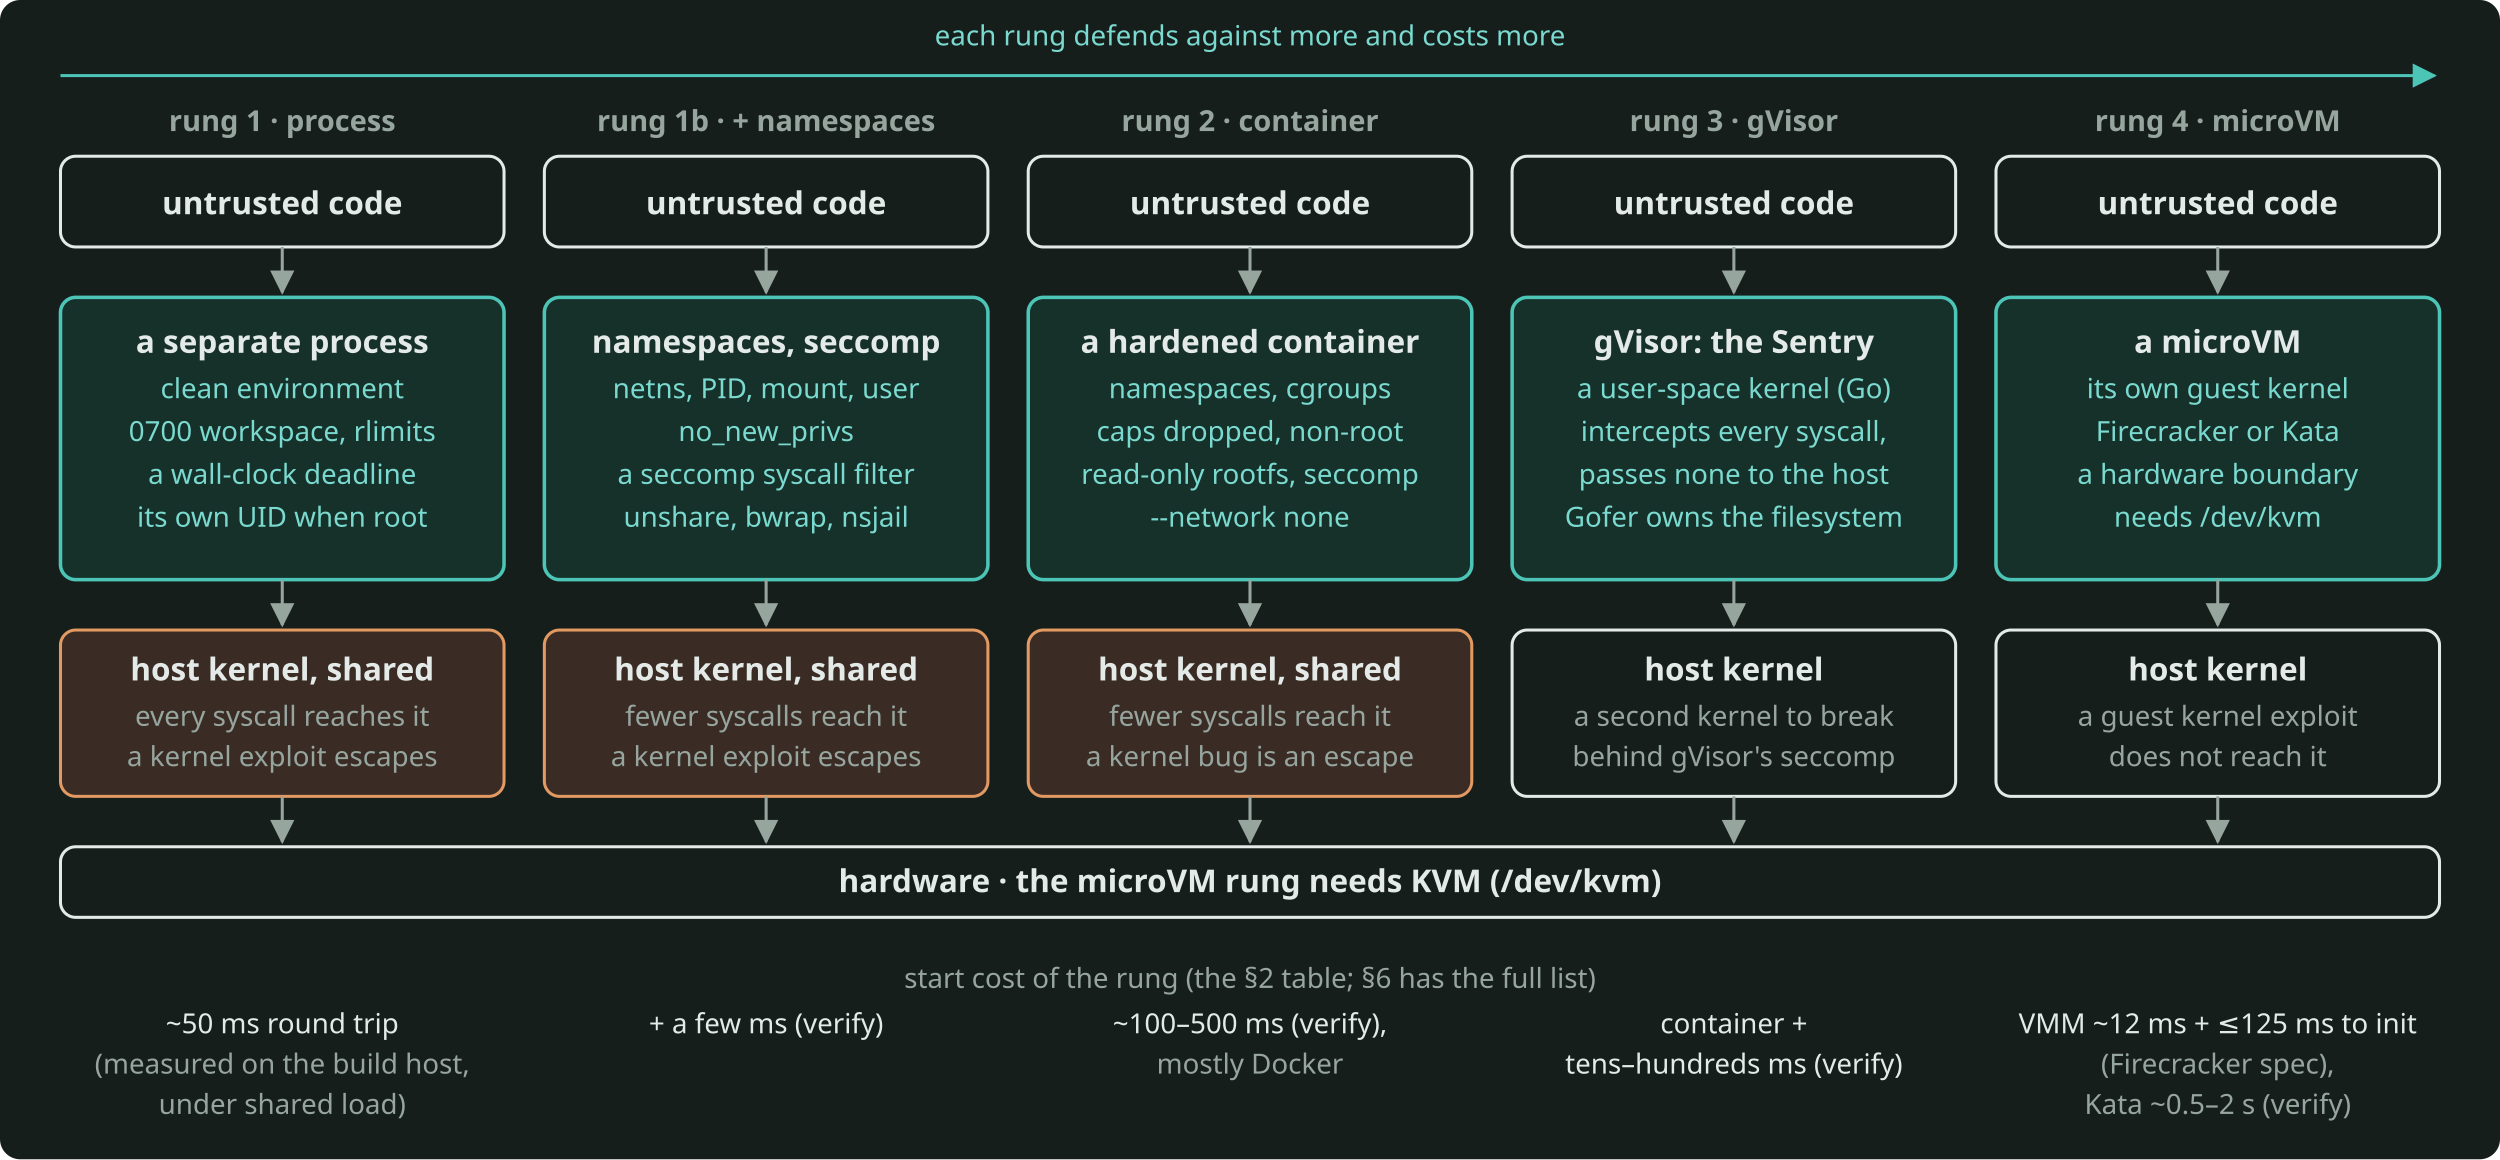
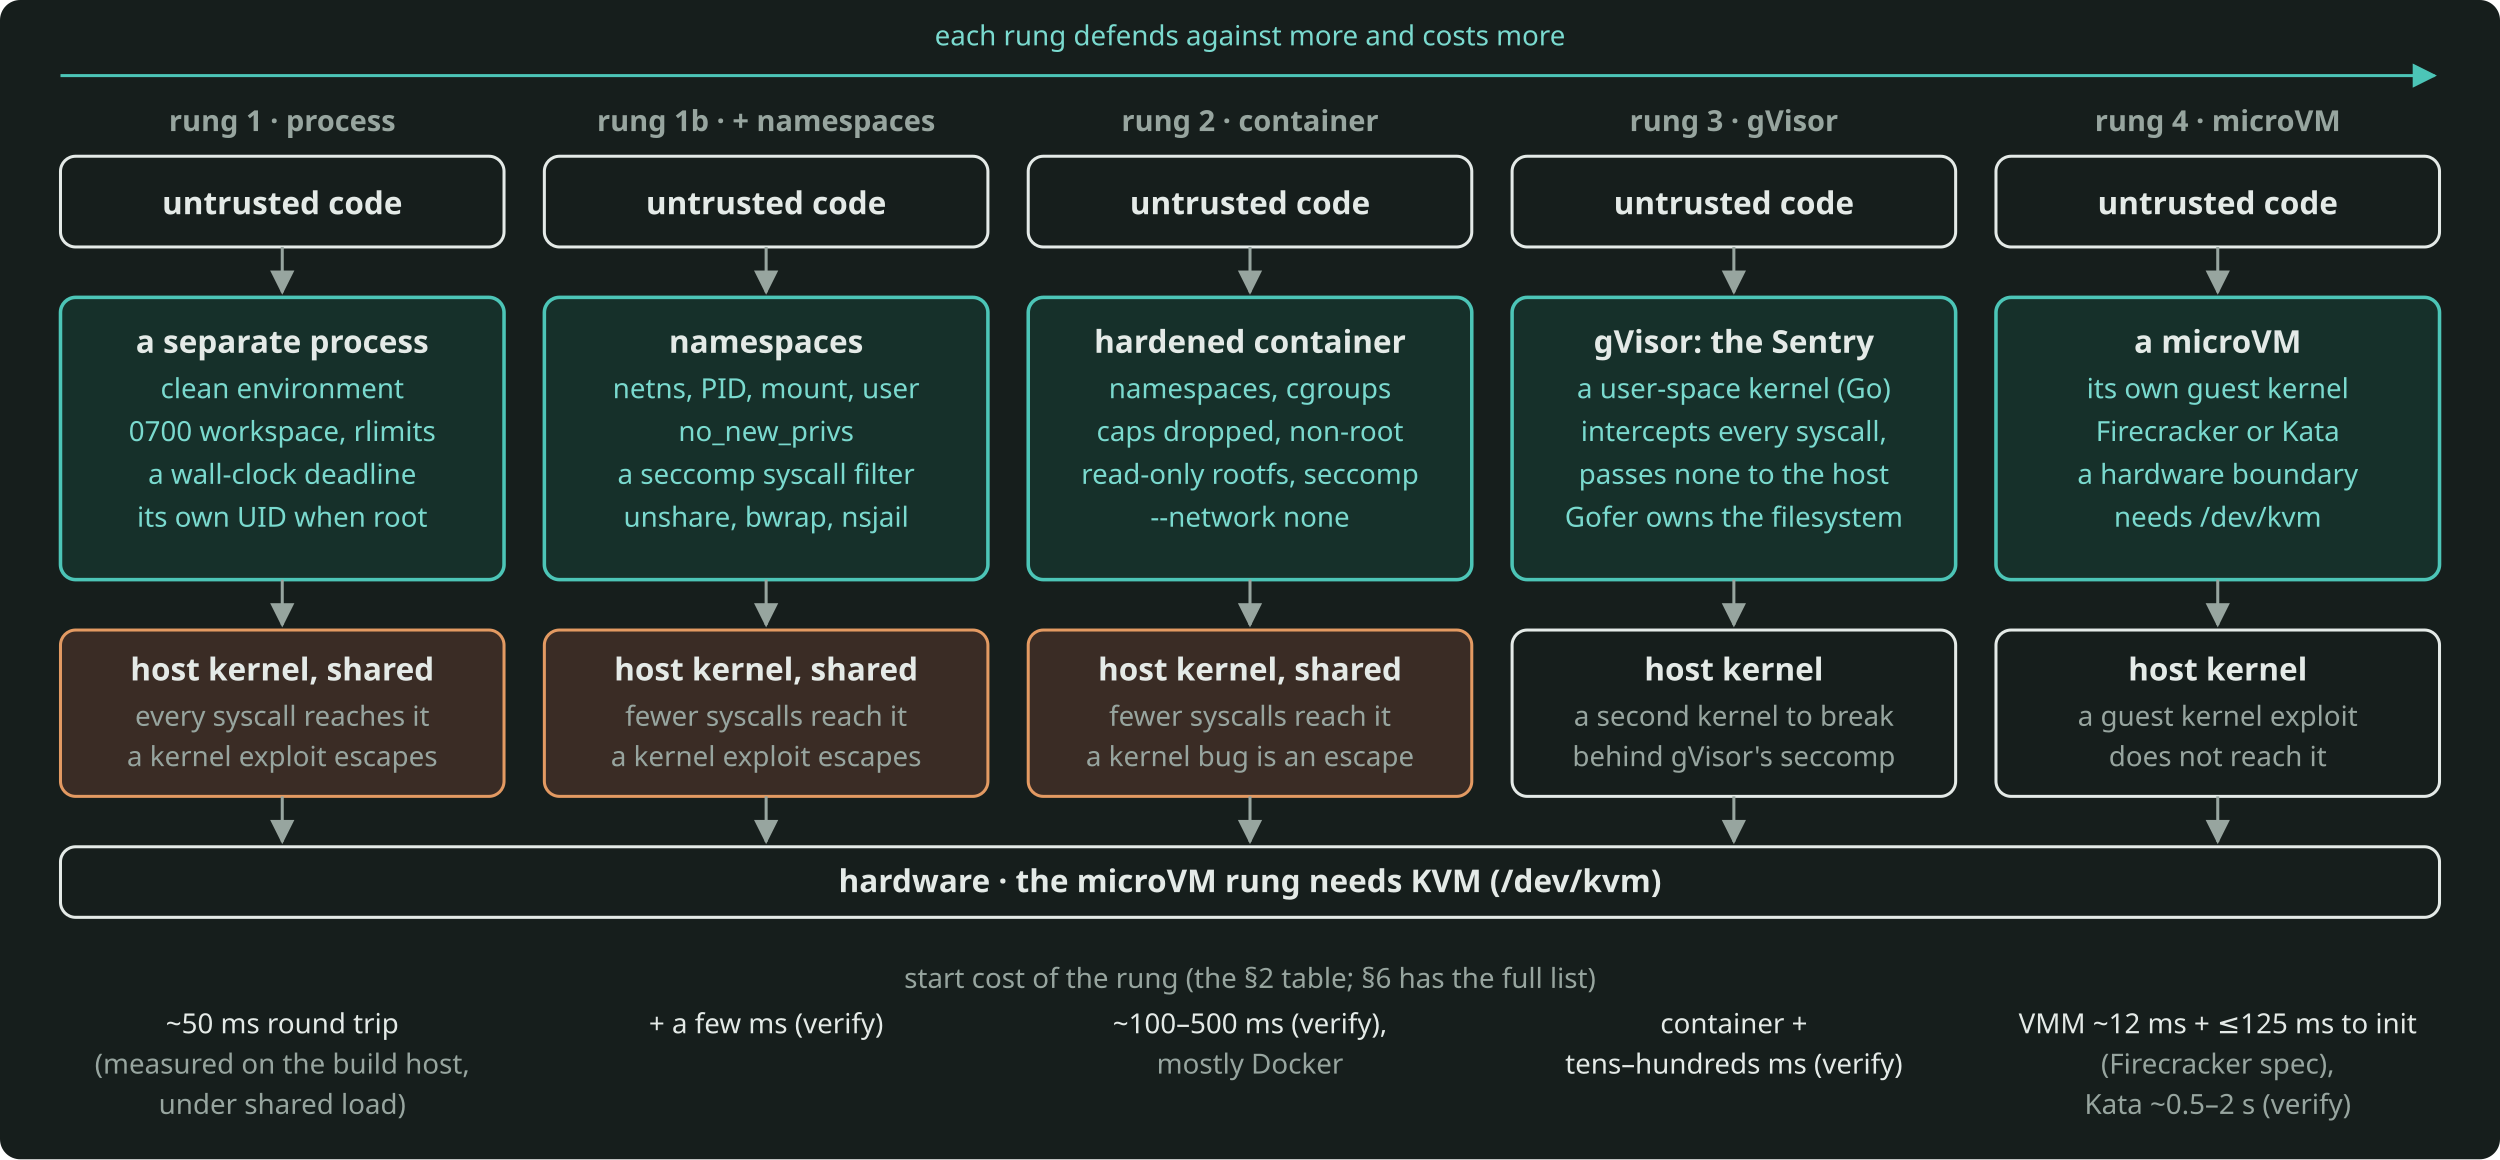
- <svg xmlns="http://www.w3.org/2000/svg" width="992" height="460" viewBox="0 0 992 460" role="img" aria-label="The isolation ladder as stacks: at each rung the boundary between the untrusted code and the host kernel moves down, from a separate process to namespaces, a hardened container, the gVisor Sentry and a microVM with its own guest kernel, and the start cost rises." style="color: #E4EAE7">
+ <svg xmlns="http://www.w3.org/2000/svg" width="992" height="460" viewBox="0 0 992 460" role="img" aria-label="The isolation ladder as five stacks: each rung adds a boundary between the untrusted code and the host kernel, and the start cost rises." style="color: #E4EAE7">
  <rect x="0" y="0" width="992" height="460" rx="8" fill="#161E1C" />
  <defs>
    <marker id="arr" viewBox="0 0 10 10" refX="9" refY="5" markerWidth="8" markerHeight="8" orient="auto-start-reverse">
      <path d="M0 0 L10 5 L0 10 z" fill="#97A59F" />
    </marker>
    <marker id="arrA" viewBox="0 0 10 10" refX="9" refY="5" markerWidth="8" markerHeight="8" orient="auto-start-reverse">
      <path d="M0 0 L10 5 L0 10 z" fill="#4CC5B7" />
    </marker>
  </defs>
  <g font-family="Bricolage Grotesque, system-ui, sans-serif" font-size="12.5" fill="currentColor">
    <text x="496" y="18" text-anchor="middle" font-size="11" fill="#7ADACF">each rung defends against more and costs more</text>
    <path d="M24 30 L966 30" fill="none" stroke="#4CC5B7" stroke-width="1.2" marker-end="url(#arrA)" />
    <g font-size="11.5" font-weight="600" fill="#97A59F" text-anchor="middle">
      <text x="112" y="52">rung 1 · process</text>
      <text x="304" y="52">rung 1b · + namespaces</text>
      <text x="496" y="52">rung 2 · container</text>
      <text x="688" y="52">rung 3 · gVisor</text>
      <text x="880" y="52">rung 4 · microVM</text>
    </g>
    <g font-weight="600" text-anchor="middle">
      <rect x="24" y="62" width="176" height="36" rx="6" fill="none" stroke="currentColor" stroke-width="1.2" />
      <text x="112" y="85">untrusted code</text>
      <rect x="216" y="62" width="176" height="36" rx="6" fill="none" stroke="currentColor" stroke-width="1.2" />
      <text x="304" y="85">untrusted code</text>
      <rect x="408" y="62" width="176" height="36" rx="6" fill="none" stroke="currentColor" stroke-width="1.2" />
      <text x="496" y="85">untrusted code</text>
      <rect x="600" y="62" width="176" height="36" rx="6" fill="none" stroke="currentColor" stroke-width="1.2" />
      <text x="688" y="85">untrusted code</text>
      <rect x="792" y="62" width="176" height="36" rx="6" fill="none" stroke="currentColor" stroke-width="1.2" />
      <text x="880" y="85">untrusted code</text>
    </g>
    <g stroke="#97A59F" stroke-width="1.2" fill="none" marker-end="url(#arr)">
      <path d="M112 98 L112 116" />
      <path d="M304 98 L304 116" />
      <path d="M496 98 L496 116" />
      <path d="M688 98 L688 116" />
      <path d="M880 98 L880 116" />
    </g>
    <g text-anchor="middle">
      <rect x="24" y="118" width="176" height="112" rx="6" fill="#16302A" stroke="#4CC5B7" stroke-width="1.4" />
      <text x="112" y="140" font-weight="600">a separate process</text>
      <g font-size="11" fill="#7ADACF">
        <text x="112" y="158">clean environment</text>
        <text x="112" y="175">0700 workspace, rlimits</text>
        <text x="112" y="192">a wall-clock deadline</text>
        <text x="112" y="209">its own UID when root</text>
      </g>
      <rect x="216" y="118" width="176" height="112" rx="6" fill="#16302A" stroke="#4CC5B7" stroke-width="1.4" />
-       <text x="304" y="140" font-weight="600">namespaces, seccomp</text>
+       <text x="304" y="140" font-weight="600">namespaces</text>
      <g font-size="11" fill="#7ADACF">
        <text x="304" y="158">netns, PID, mount, user</text>
        <text x="304" y="175">no_new_privs</text>
        <text x="304" y="192">a seccomp syscall filter</text>
        <text x="304" y="209">unshare, bwrap, nsjail</text>
      </g>
      <rect x="408" y="118" width="176" height="112" rx="6" fill="#16302A" stroke="#4CC5B7" stroke-width="1.4" />
-       <text x="496" y="140" font-weight="600">a hardened container</text>
+       <text x="496" y="140" font-weight="600">hardened container</text>
      <g font-size="11" fill="#7ADACF">
        <text x="496" y="158">namespaces, cgroups</text>
        <text x="496" y="175">caps dropped, non-root</text>
        <text x="496" y="192">read-only rootfs, seccomp</text>
        <text x="496" y="209">--network none</text>
      </g>
      <rect x="600" y="118" width="176" height="112" rx="6" fill="#16302A" stroke="#4CC5B7" stroke-width="1.4" />
      <text x="688" y="140" font-weight="600">gVisor: the Sentry</text>
      <g font-size="11" fill="#7ADACF">
        <text x="688" y="158">a user-space kernel (Go)</text>
        <text x="688" y="175">intercepts every syscall,</text>
        <text x="688" y="192">passes none to the host</text>
        <text x="688" y="209">Gofer owns the filesystem</text>
      </g>
      <rect x="792" y="118" width="176" height="112" rx="6" fill="#16302A" stroke="#4CC5B7" stroke-width="1.4" />
      <text x="880" y="140" font-weight="600">a microVM</text>
      <g font-size="11" fill="#7ADACF">
        <text x="880" y="158">its own guest kernel</text>
        <text x="880" y="175">Firecracker or Kata</text>
        <text x="880" y="192">a hardware boundary</text>
        <text x="880" y="209">needs /dev/kvm</text>
      </g>
    </g>
    <g stroke="#97A59F" stroke-width="1.2" fill="none" marker-end="url(#arr)">
      <path d="M112 230 L112 248" />
      <path d="M304 230 L304 248" />
      <path d="M496 230 L496 248" />
      <path d="M688 230 L688 248" />
      <path d="M880 230 L880 248" />
    </g>
    <g text-anchor="middle">
      <rect x="24" y="250" width="176" height="66" rx="6" fill="#3A2C25" stroke="#E39A62" stroke-width="1.2" />
      <text x="112" y="270" font-weight="600">host kernel, shared</text>
      <g font-size="11" fill="#97A59F">
        <text x="112" y="288">every syscall reaches it</text>
        <text x="112" y="304">a kernel exploit escapes</text>
      </g>
      <rect x="216" y="250" width="176" height="66" rx="6" fill="#3A2C25" stroke="#E39A62" stroke-width="1.2" />
      <text x="304" y="270" font-weight="600">host kernel, shared</text>
      <g font-size="11" fill="#97A59F">
        <text x="304" y="288">fewer syscalls reach it</text>
        <text x="304" y="304">a kernel exploit escapes</text>
      </g>
      <rect x="408" y="250" width="176" height="66" rx="6" fill="#3A2C25" stroke="#E39A62" stroke-width="1.2" />
      <text x="496" y="270" font-weight="600">host kernel, shared</text>
      <g font-size="11" fill="#97A59F">
        <text x="496" y="288">fewer syscalls reach it</text>
        <text x="496" y="304">a kernel bug is an escape</text>
      </g>
      <rect x="600" y="250" width="176" height="66" rx="6" fill="none" stroke="currentColor" stroke-width="1.2" />
      <text x="688" y="270" font-weight="600">host kernel</text>
      <g font-size="11" fill="#97A59F">
        <text x="688" y="288">a second kernel to break</text>
        <text x="688" y="304">behind gVisor's seccomp</text>
      </g>
      <rect x="792" y="250" width="176" height="66" rx="6" fill="none" stroke="currentColor" stroke-width="1.2" />
      <text x="880" y="270" font-weight="600">host kernel</text>
      <g font-size="11" fill="#97A59F">
        <text x="880" y="288">a guest kernel exploit</text>
        <text x="880" y="304">does not reach it</text>
      </g>
    </g>
    <g stroke="#97A59F" stroke-width="1.2" fill="none" marker-end="url(#arr)">
      <path d="M112 316 L112 334" />
      <path d="M304 316 L304 334" />
      <path d="M496 316 L496 334" />
      <path d="M688 316 L688 334" />
      <path d="M880 316 L880 334" />
    </g>
    <rect x="24" y="336" width="944" height="28" rx="6" fill="none" stroke="currentColor" stroke-width="1.2" />
    <text x="496" y="354" text-anchor="middle" font-weight="600">hardware · the microVM rung needs KVM (/dev/kvm)</text>
    <text x="496" y="392" text-anchor="middle" font-size="11" fill="#97A59F">start cost of the rung (the §2 table; §6 has the full list)</text>
    <g font-size="11" text-anchor="middle">
      <text x="112" y="410">~50 ms round trip</text>
      <text x="112" y="426" fill="#97A59F">(measured on the build host,</text>
      <text x="112" y="442" fill="#97A59F">under shared load)</text>
      <text x="304" y="410">+ a few ms (verify)</text>
      <text x="496" y="410">~100–500 ms (verify),</text>
      <text x="496" y="426" fill="#97A59F">mostly Docker</text>
      <text x="688" y="410">container +</text>
      <text x="688" y="426">tens–hundreds ms (verify)</text>
      <text x="880" y="410">VMM ~12 ms + ≤125 ms to init</text>
      <text x="880" y="426" fill="#97A59F">(Firecracker spec),</text>
      <text x="880" y="442" fill="#97A59F">Kata ~0.5–2 s (verify)</text>
    </g>
  </g>
</svg>
